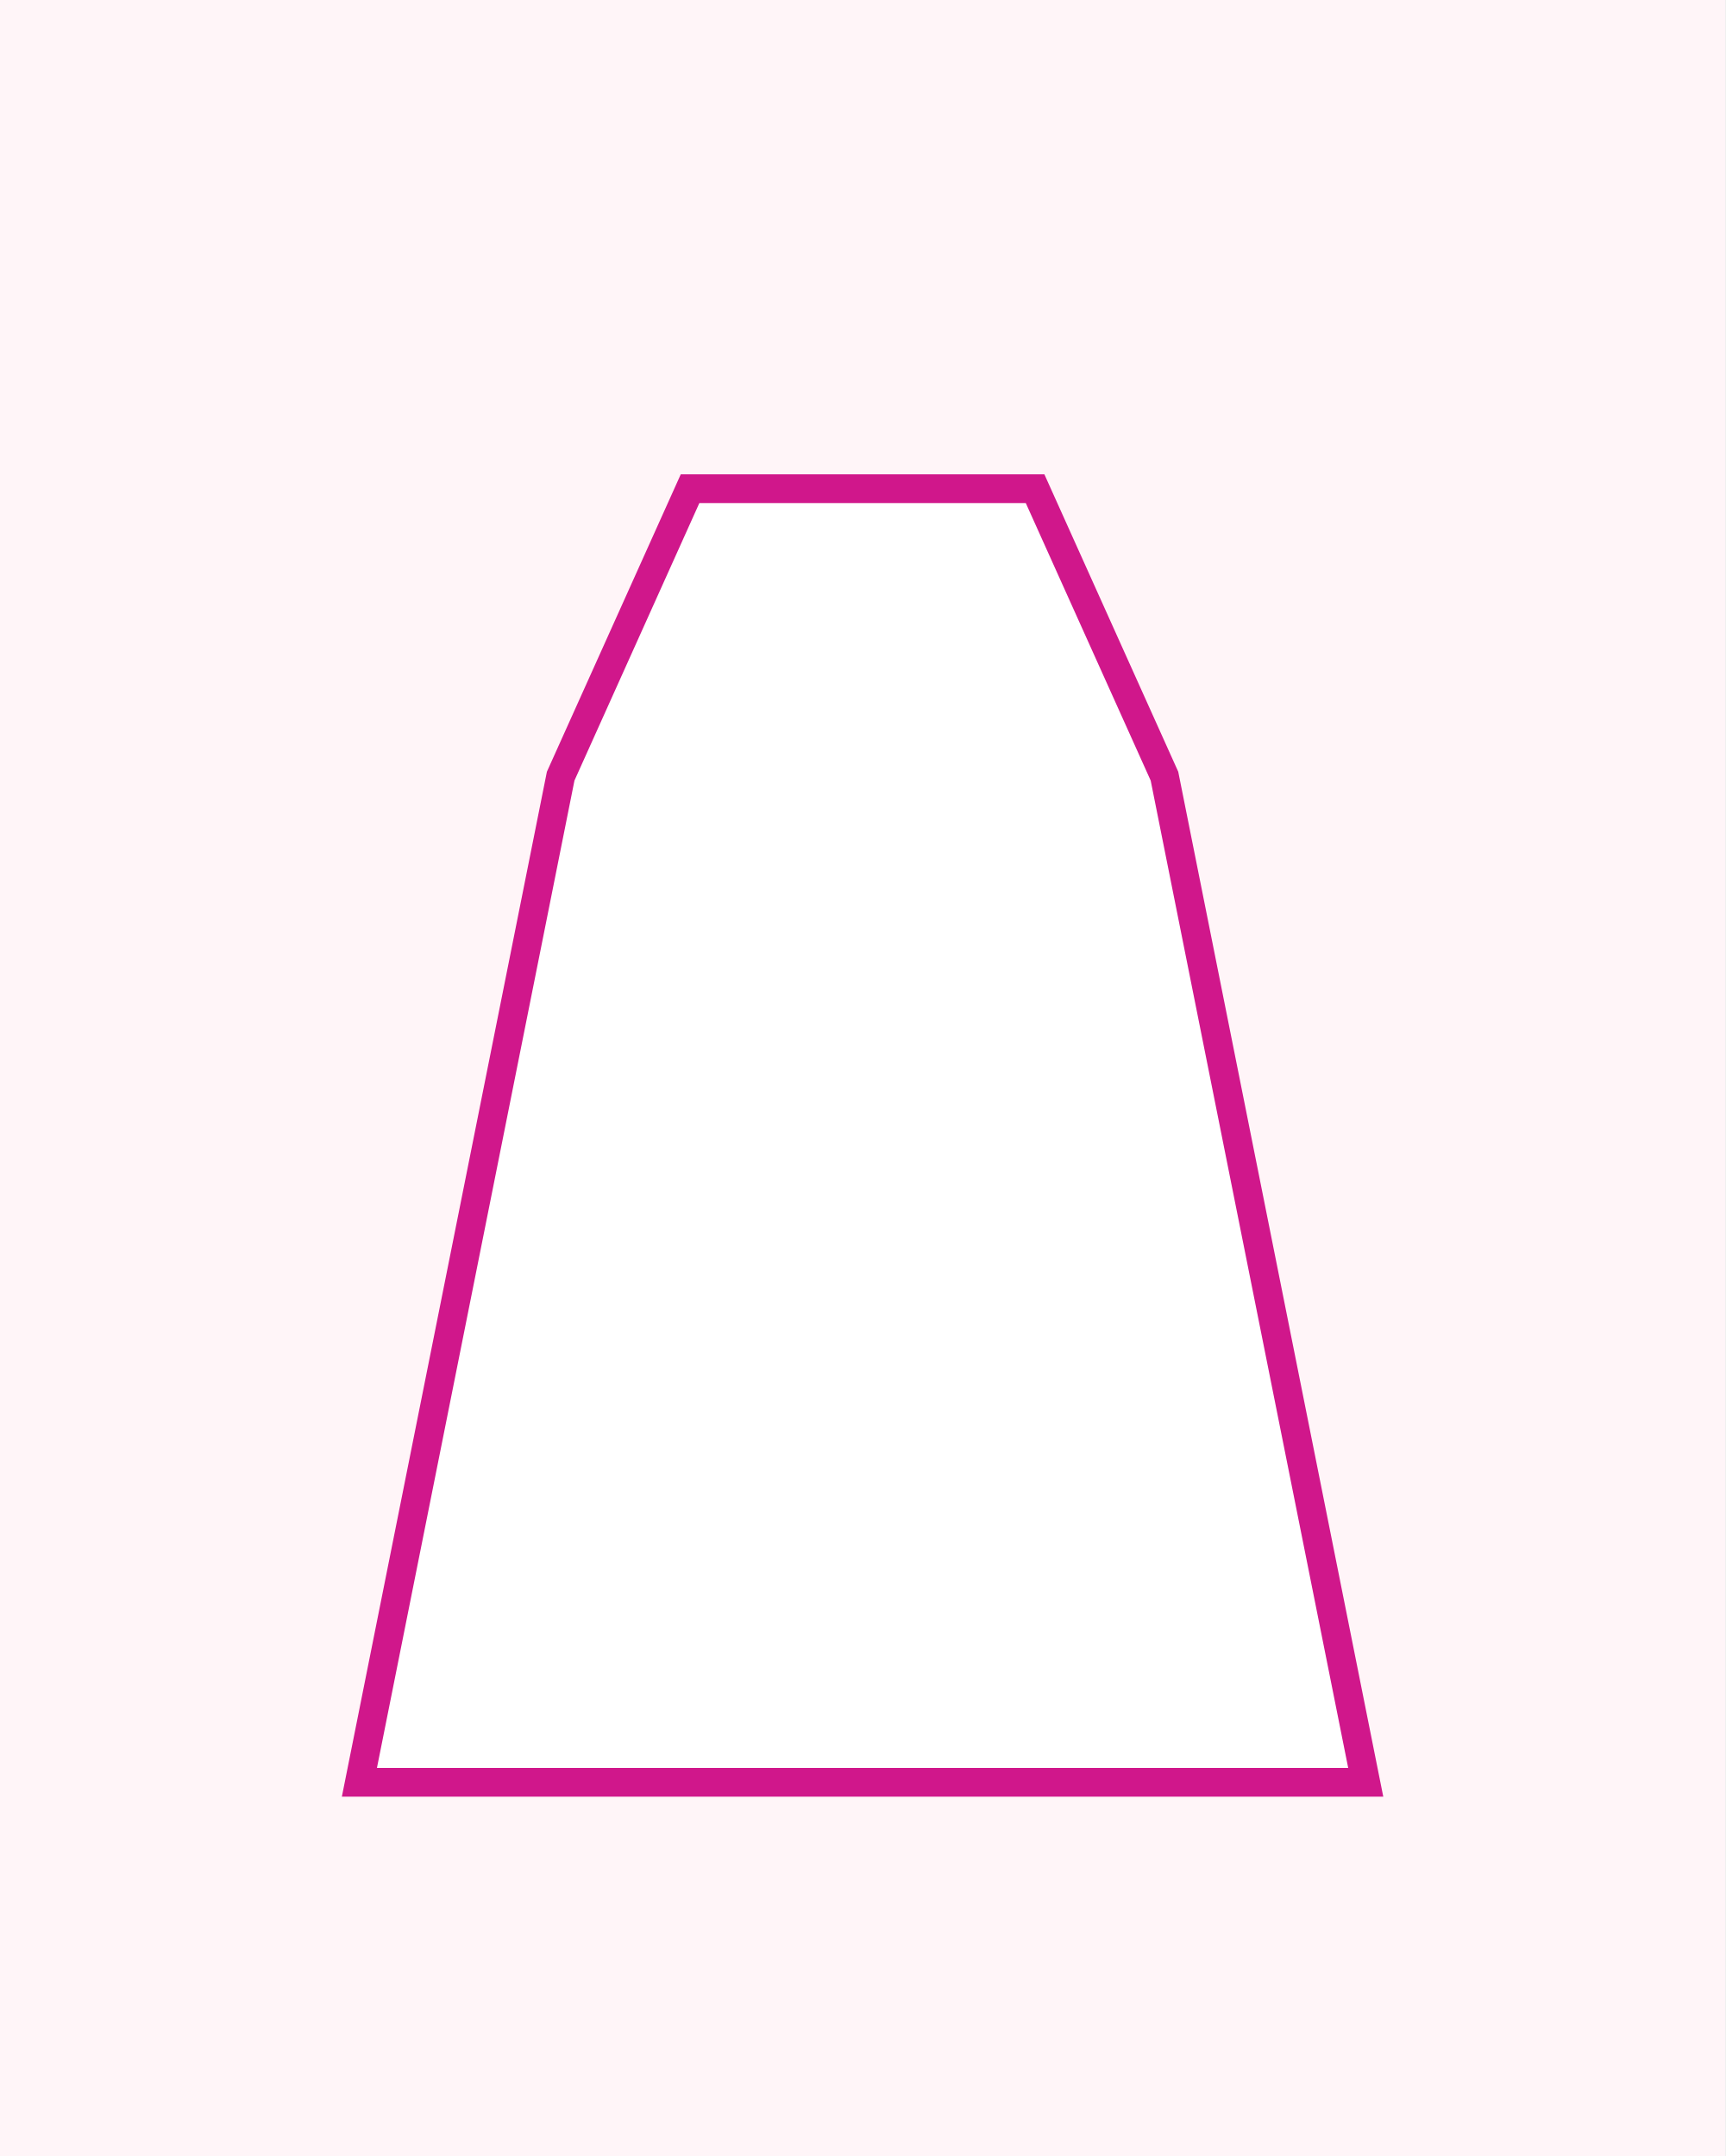
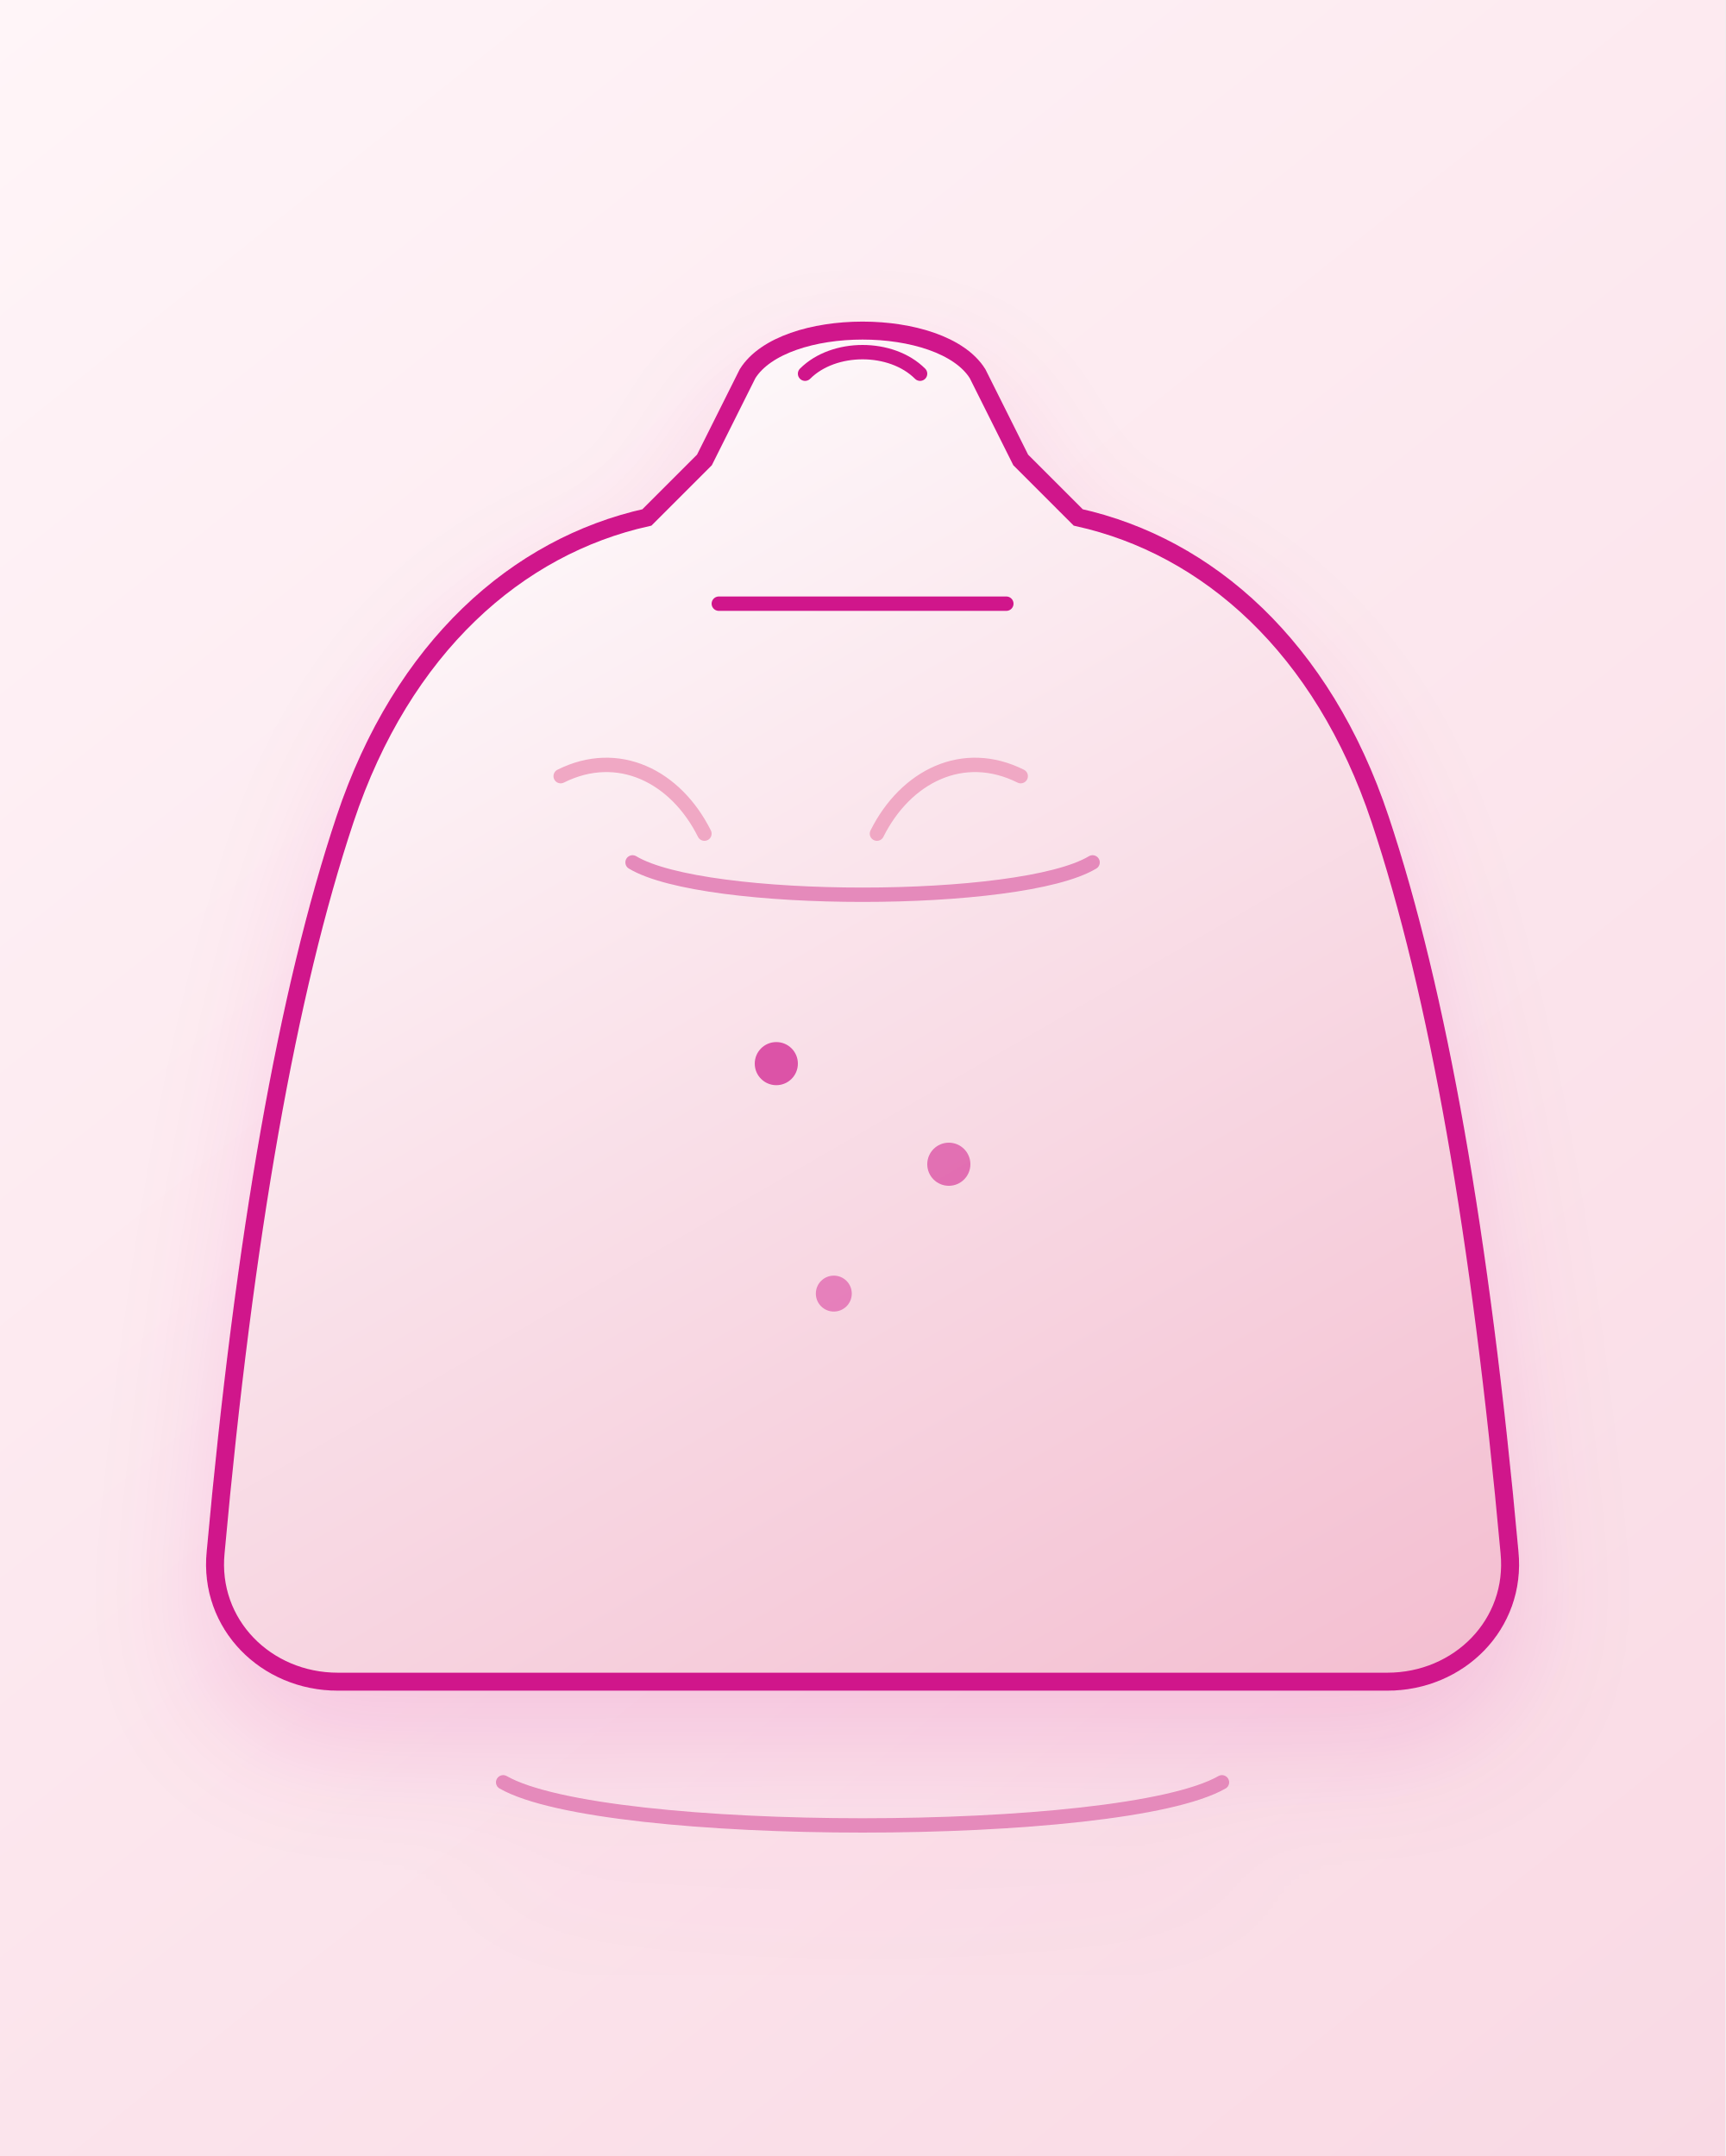
- <svg xmlns="http://www.w3.org/2000/svg" viewBox="0 0 240 300">
-   <rect width="240" height="300" fill="#fff5f8" />
-   <path d="M96 68h48l18 40 28 140H50l28-140z" fill="#fff" stroke="#d0178b" stroke-width="4" />
+ <svg xmlns="http://www.w3.org/2000/svg" viewBox="0 0 240 300" fill="none">
+   <defs>
+     <linearGradient id="dress-bg" x1="0" y1="0" x2="240" y2="300" gradientUnits="userSpaceOnUse">
+       <stop stop-color="#FFF5F8" />
+       <stop offset="1" stop-color="#F9D9E4" />
+     </linearGradient>
+     <linearGradient id="dress-body" x1="55" y1="45" x2="185" y2="270" gradientUnits="userSpaceOnUse">
+       <stop stop-color="#FFFFFF" />
+       <stop offset="1" stop-color="#F2B8CC" />
+     </linearGradient>
+     <filter id="dress-soft" x="-10%" y="-10%" width="120%" height="120%">
+       <feDropShadow dx="0" dy="8" stdDeviation="8" flood-color="#D0178B" flood-opacity="0.14" />
+     </filter>
+   </defs>
+   <rect width="240" height="300" fill="url(#dress-bg)" />
+   <g filter="url(#dress-soft)">
+     <path d="M104 52c5-8 27-8 32 0l6 12 8 8c18 4 34 18 42 42 8 24 14 58 18 102 1 10-7 18-17 18H47c-10 0-18-8-17-18 4-44 10-78 18-102 8-24 24-38 42-42l8-8 6-12z" fill="url(#dress-body)" stroke="#D0178B" stroke-width="2.5" />
+     <path d="M112 52c4-4 12-4 16 0" stroke="#D0178B" stroke-width="2" stroke-linecap="round" />
+     <path d="M100 84h40" stroke="#D0178B" stroke-width="2" stroke-linecap="round" />
+     <path d="M88 120c10 6 54 6 64 0" stroke="#E58ABB" stroke-width="2" stroke-linecap="round" />
+     <circle cx="108" cy="148" r="3" fill="#D0178B" opacity="0.7" />
+     <circle cx="132" cy="162" r="3" fill="#D0178B" opacity="0.55" />
+     <circle cx="116" cy="180" r="2.5" fill="#D0178B" opacity="0.45" />
+     <path d="M70 248c14 8 86 8 100 0" stroke="#E58ABB" stroke-width="2" stroke-linecap="round" />
+     <path d="M78 108c8-4 16 0 20 8M142 108c-8-4-16 0-20 8" stroke="#F0A8C4" stroke-width="2" stroke-linecap="round" />
+   </g>
</svg>
